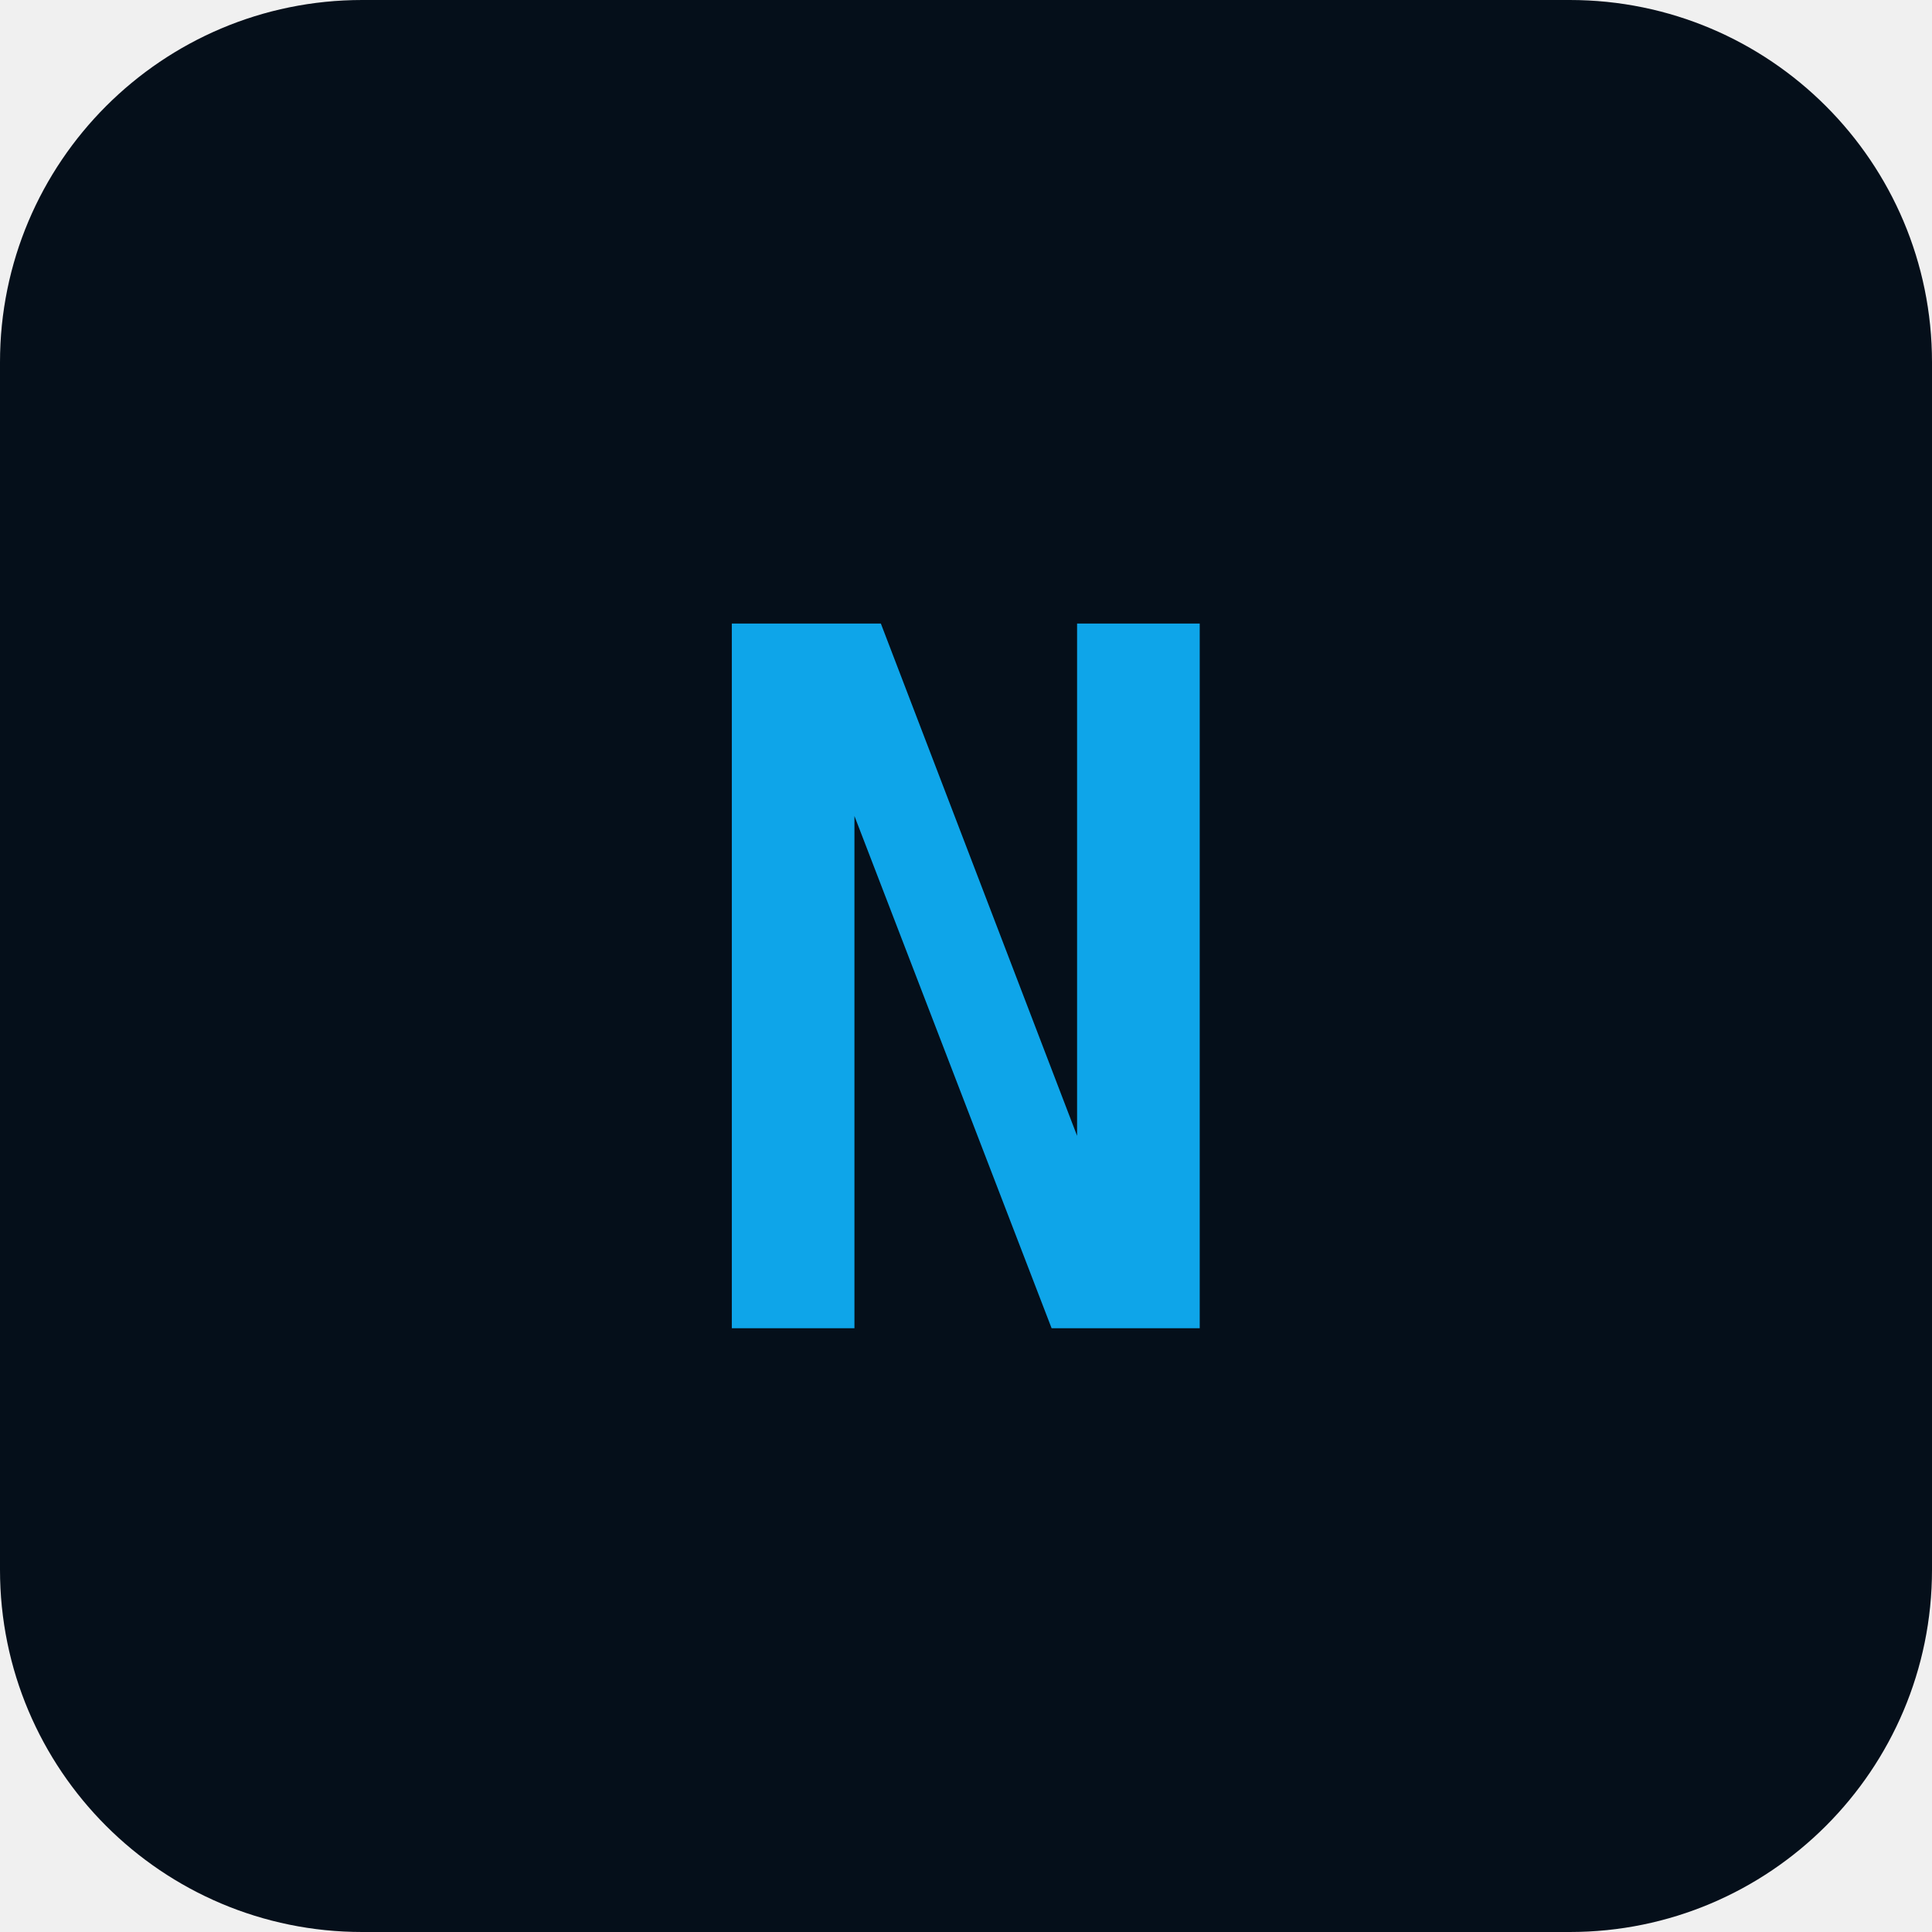
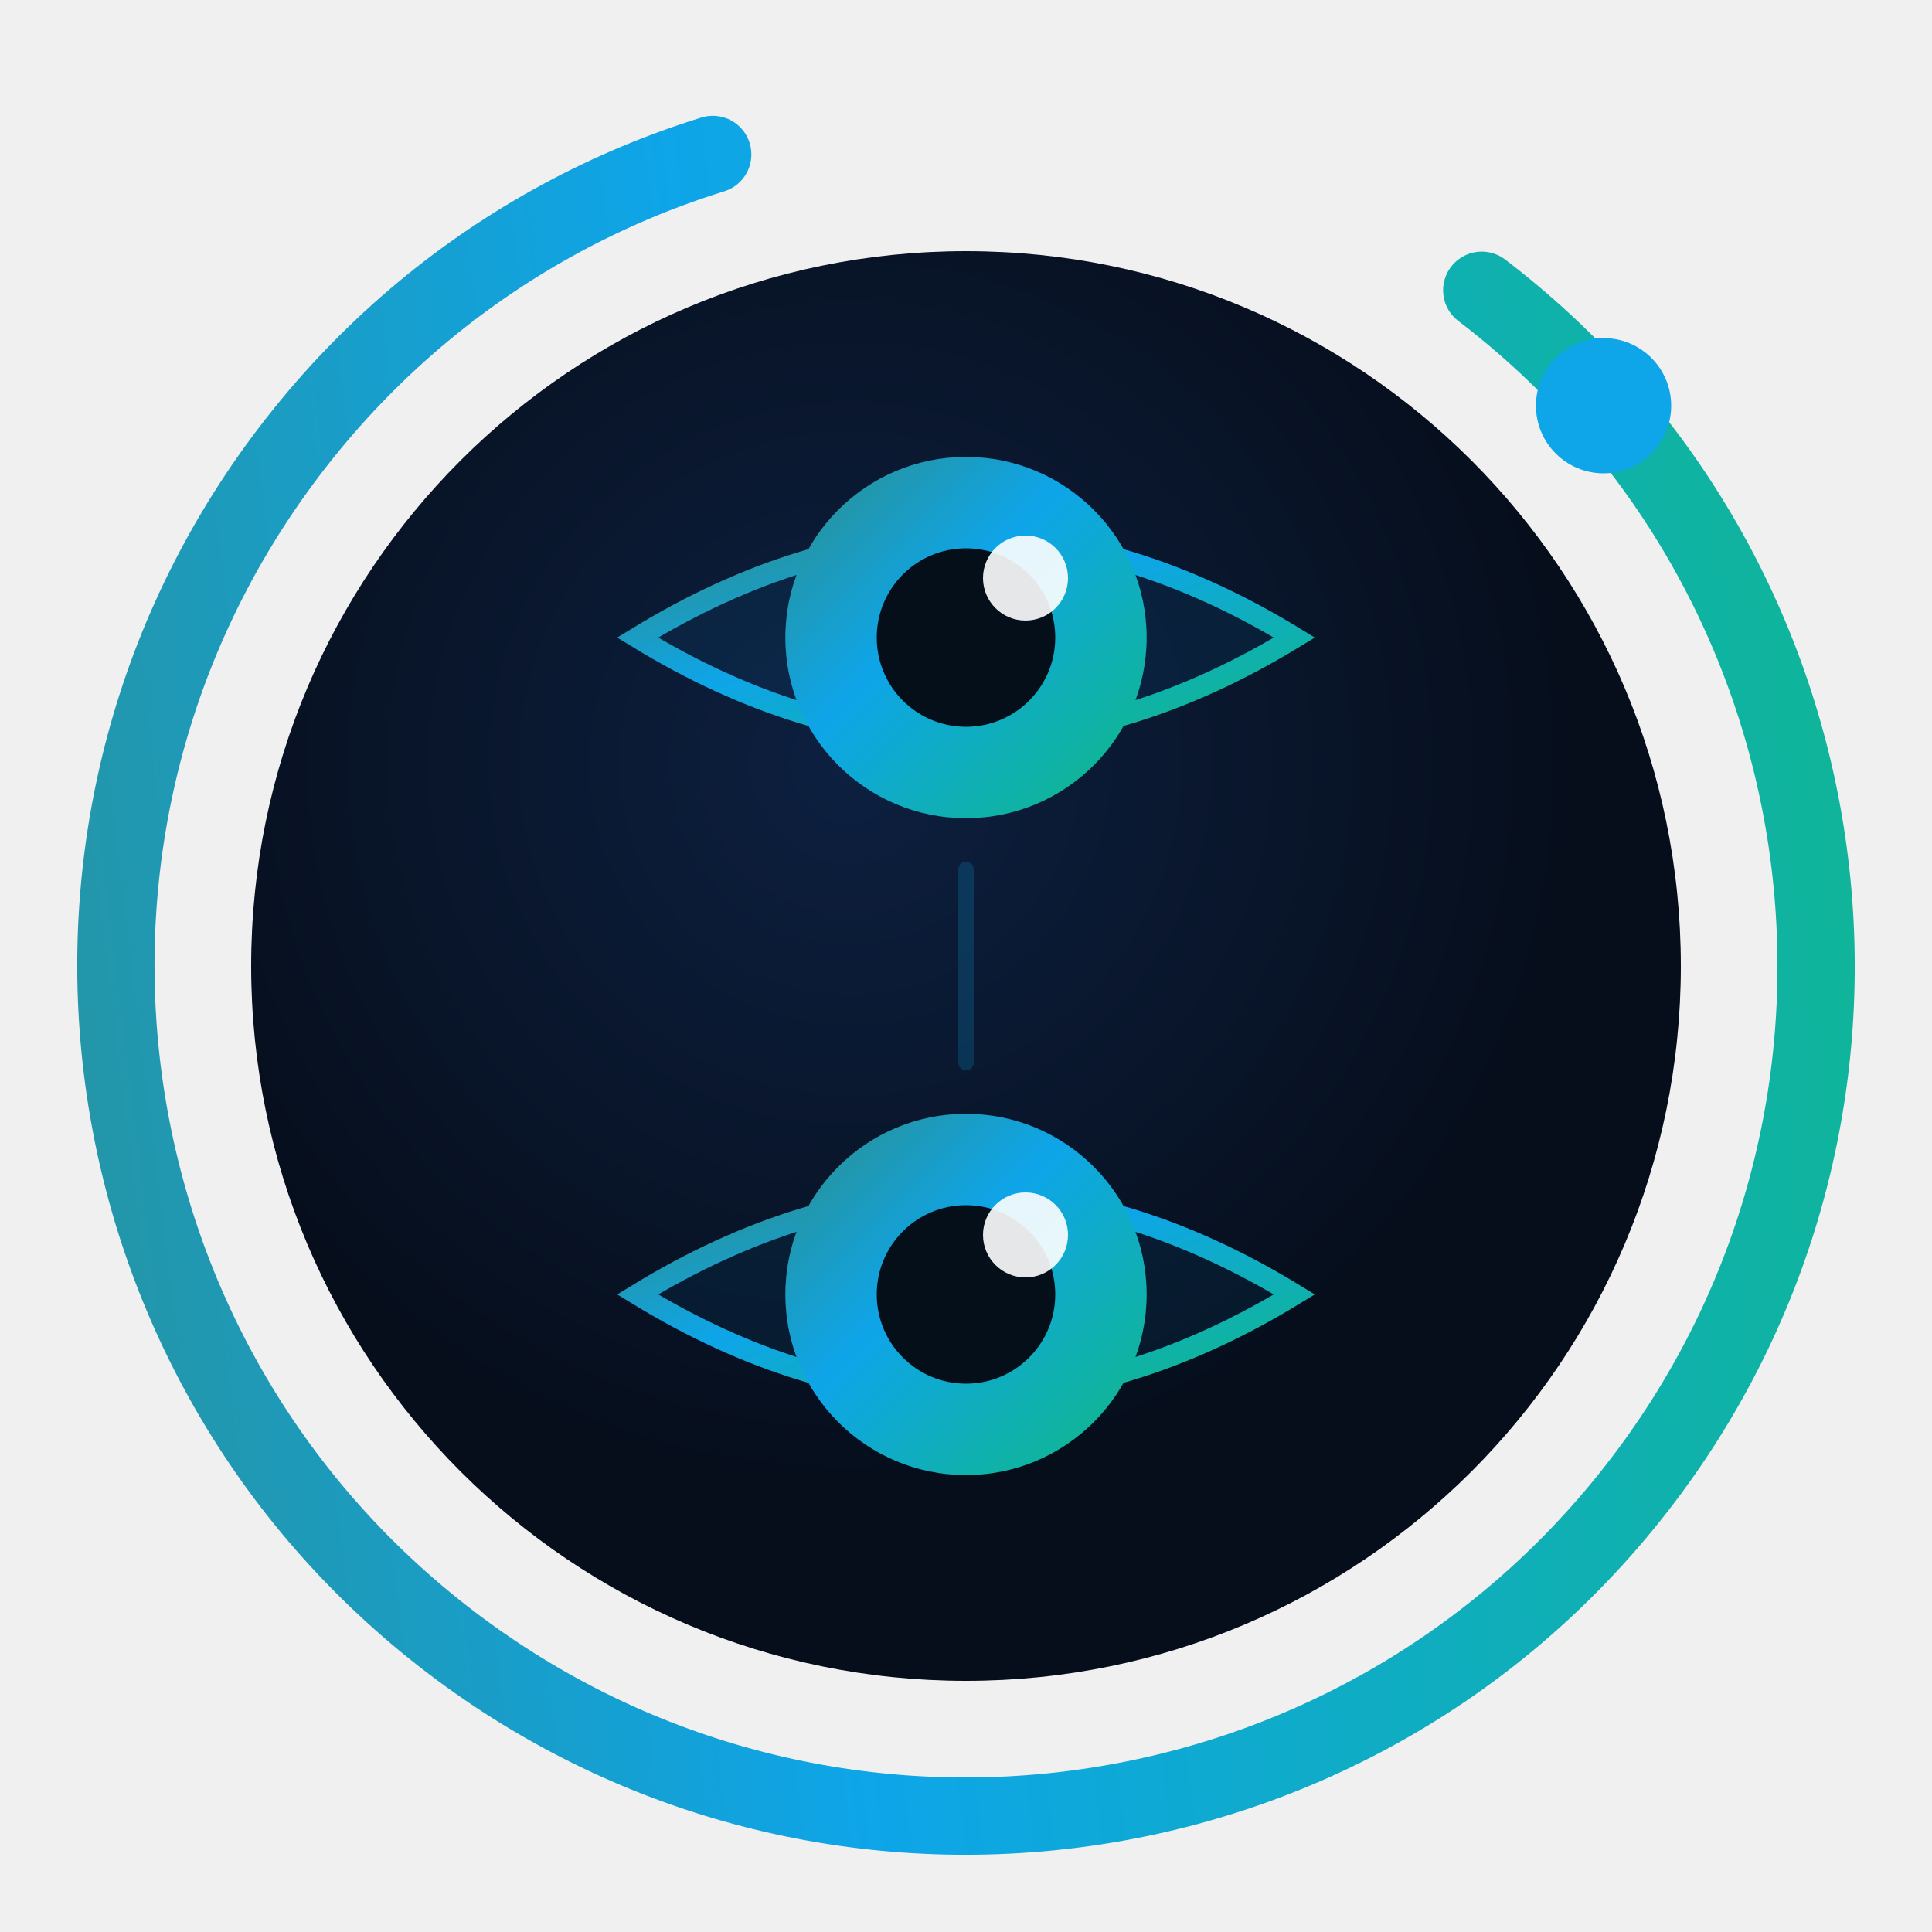
- <svg xmlns="http://www.w3.org/2000/svg" viewBox="0 0 32 32">
-   <rect width="32" height="32" rx="6" fill="#050f1a" />
-   <text x="16" y="22" text-anchor="middle" font-family="monospace" font-size="16" font-weight="bold" fill="#0ea5e9">N</text>
+ <svg xmlns="http://www.w3.org/2000/svg" viewBox="0 0 100 100">
+   <defs>
+     <linearGradient id="g" x1="0%" y1="0%" x2="100%" y2="100%">
+       <stop offset="0%" stop-color="#2d8f8a" />
+       <stop offset="42%" stop-color="#0ea5e9" />
+       <stop offset="100%" stop-color="#10b981" />
+     </linearGradient>
+     <radialGradient id="bg" cx="42%" cy="36%">
+       <stop offset="0%" stop-color="#0d2040" />
+       <stop offset="100%" stop-color="#060e1c" />
+     </radialGradient>
+   </defs>
+   <circle cx="50" cy="50" r="44" fill="none" stroke="url(#g)" stroke-width="4" stroke-linecap="round" stroke-dasharray="234 42" transform="rotate(-52 50 50)" />
+   <circle cx="83" cy="21" r="3.5" fill="#0ea5e9" />
+   <circle cx="50" cy="50" r="37" fill="url(#bg)" />
+   <path d="M 33 33 Q 50 22.6 67 33 Q 50 43.4 33 33 Z" fill="rgba(14,165,233,0.07)" stroke="url(#g)" stroke-width="1.1" />
+   <circle cx="50" cy="33" r="9.35" fill="url(#g)" />
+   <circle cx="50" cy="33" r="4.62" fill="#050f1a" />
+   <circle cx="53.08" cy="29.92" r="2.2" fill="#fff" opacity="0.9" />
+   <line x1="50" y1="45" x2="50" y2="55" stroke="rgba(14,165,233,0.2)" stroke-width="0.8" stroke-linecap="round" />
+   <path d="M 33 67 Q 50 56.6 67 67 Q 50 77.4 33 67 Z" fill="rgba(14,165,233,0.07)" stroke="url(#g)" stroke-width="1.1" />
+   <circle cx="50" cy="67" r="9.35" fill="url(#g)" />
+   <circle cx="50" cy="67" r="4.62" fill="#050f1a" />
+   <circle cx="53.08" cy="63.92" r="2.2" fill="#fff" opacity="0.9" />
</svg>
